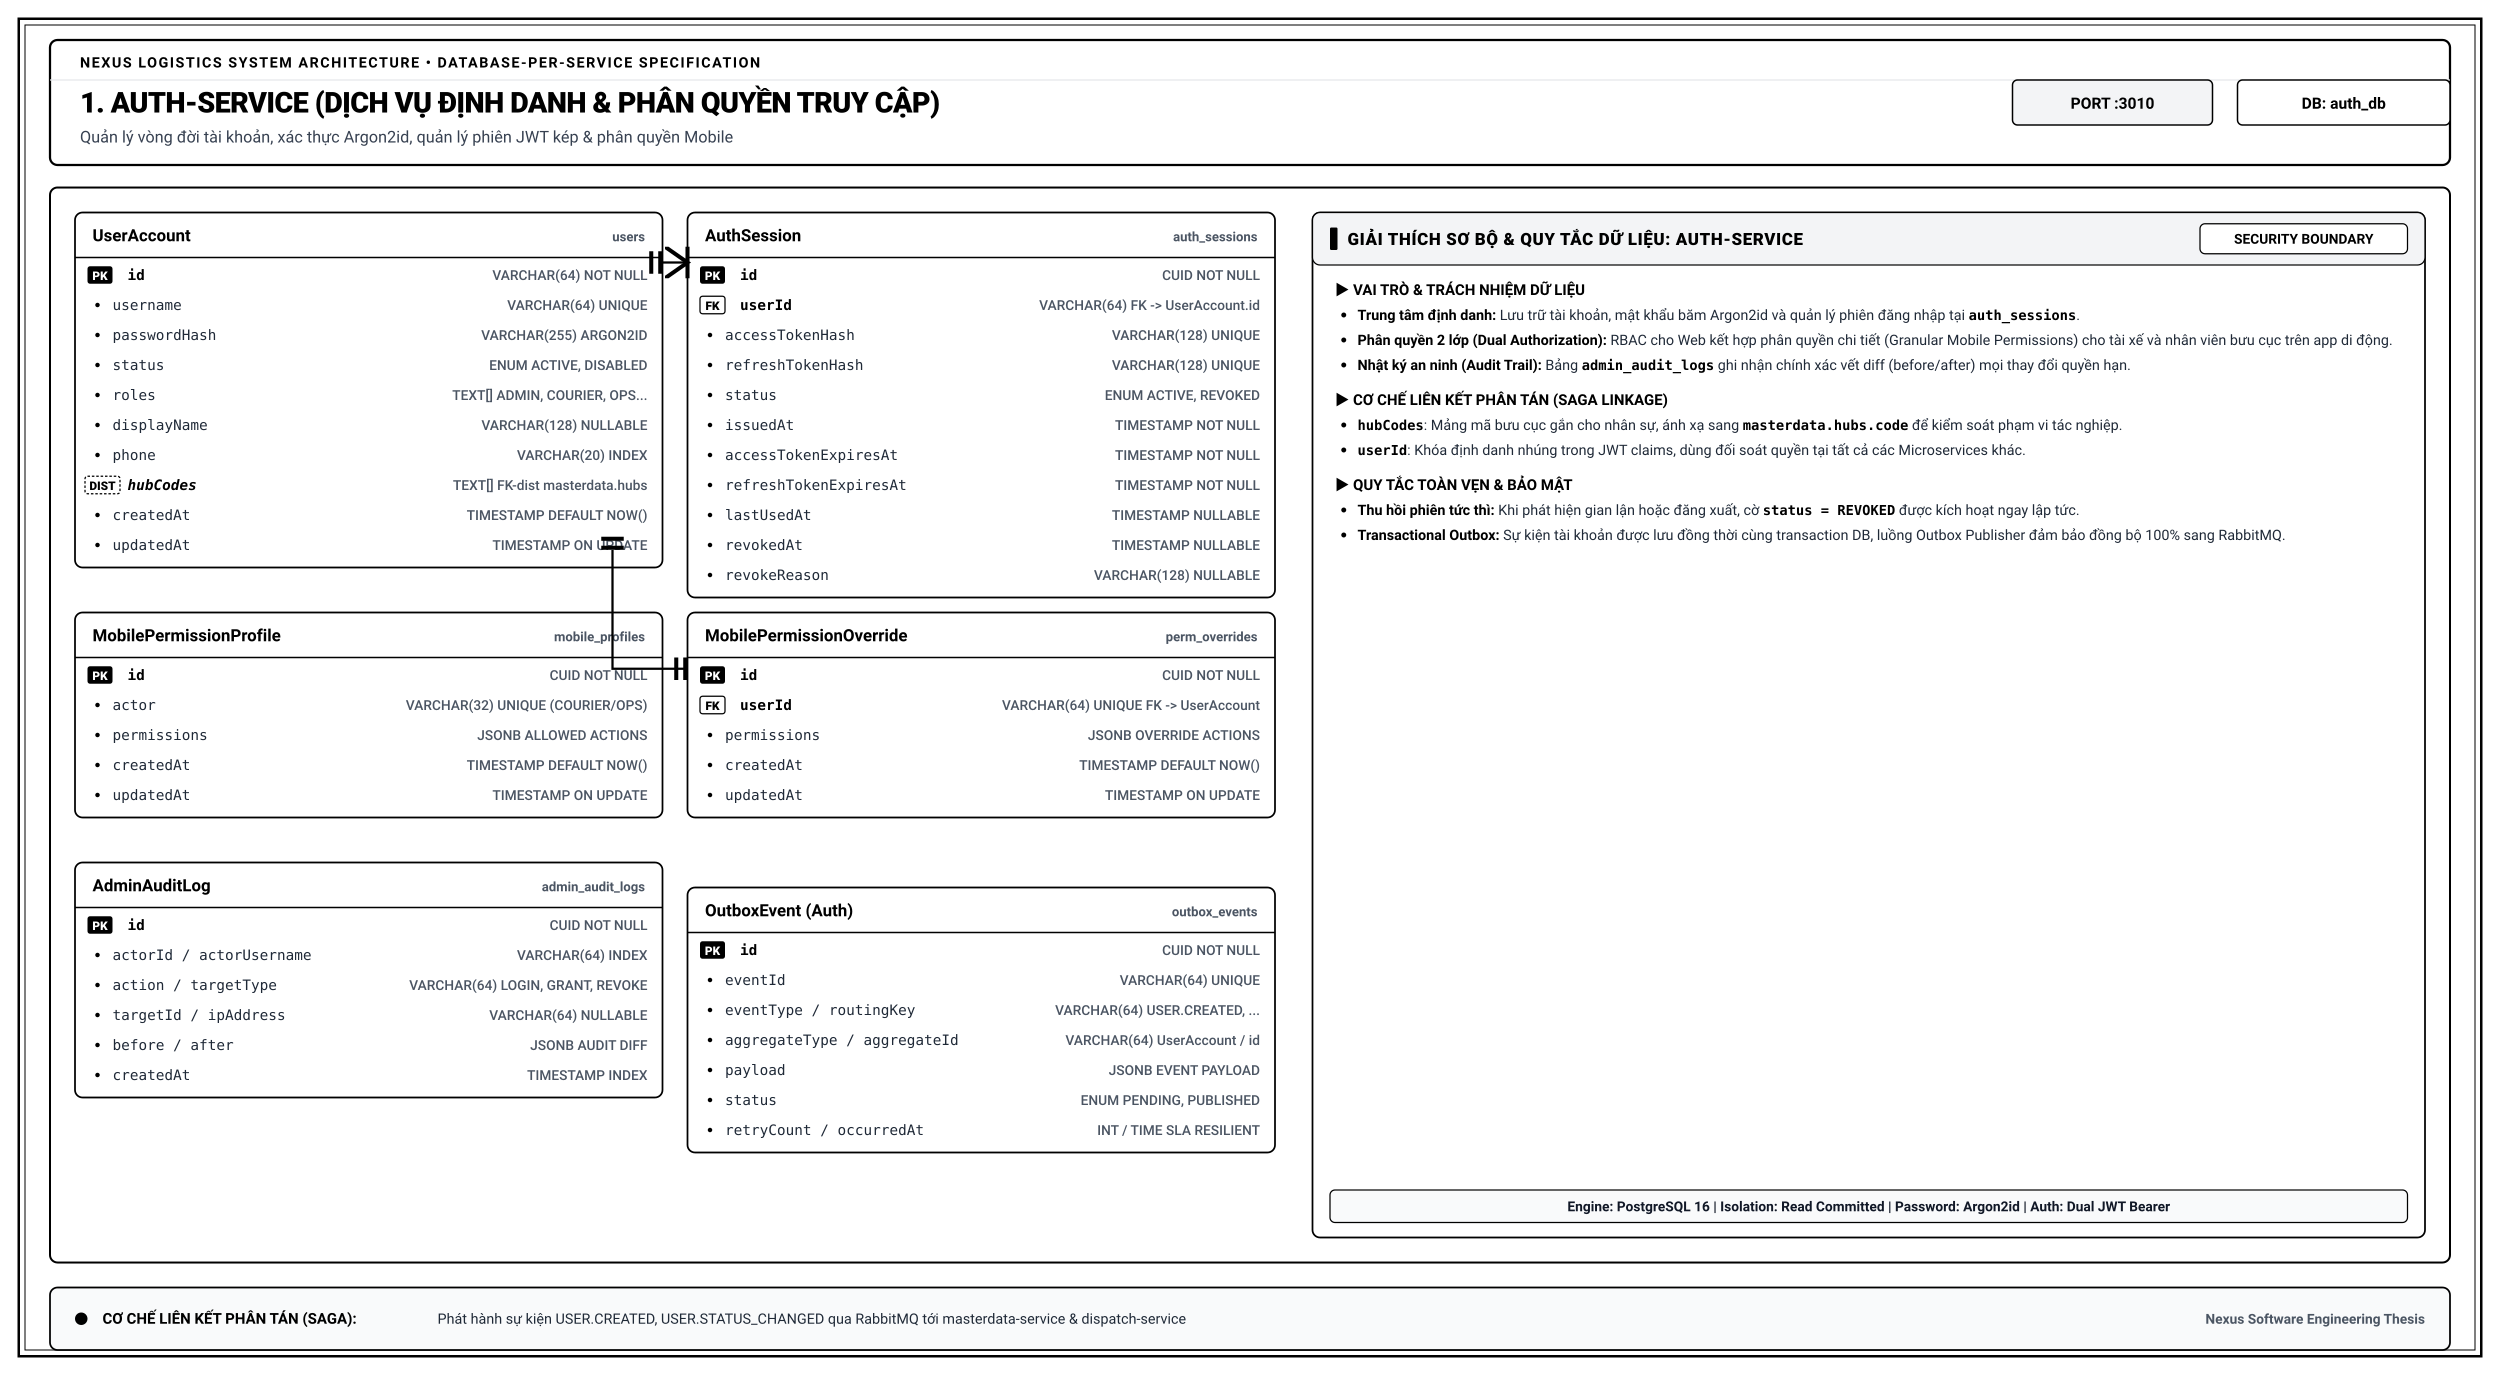
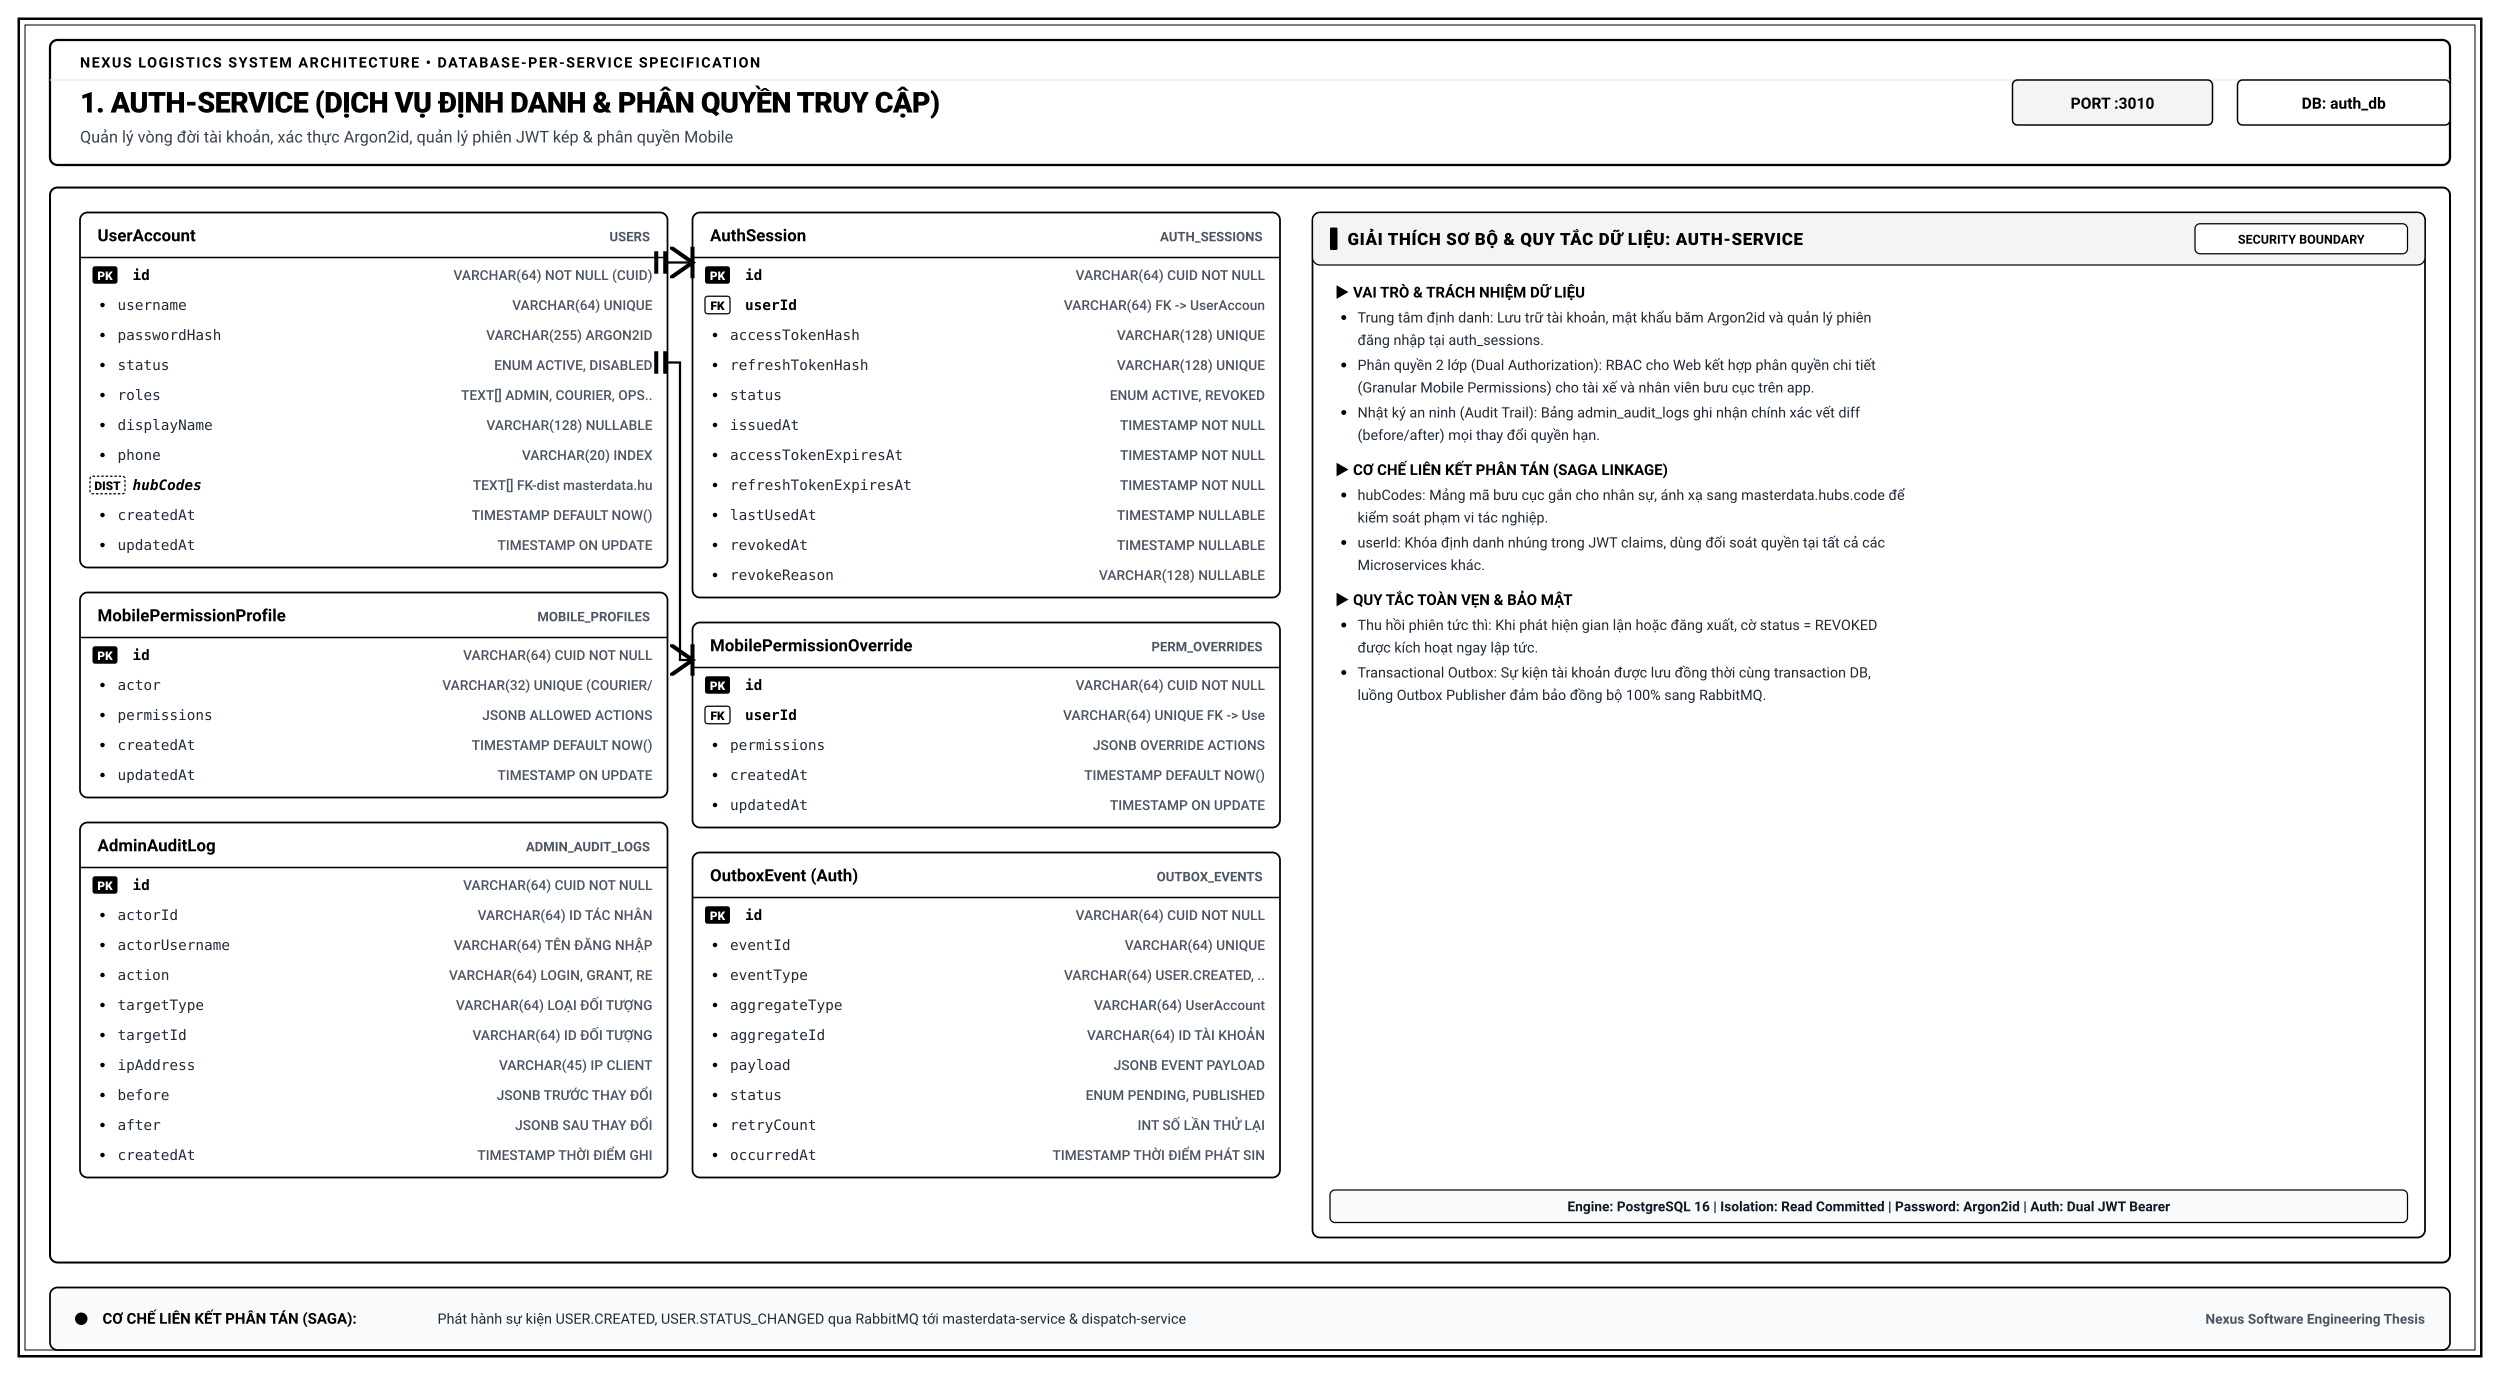
<svg xmlns="http://www.w3.org/2000/svg" viewBox="0 0 2000 1100" width="100%" height="100%" style="background:#FFFFFF;">
  <defs>
    <marker id="crow-many" markerWidth="14" markerHeight="14" refX="10" refY="7" orient="auto">
      <path d="M 0 0 L 10 7 L 0 14 M 10 0 L 10 14" stroke="#000000" stroke-width="1.8" fill="none" />
    </marker>
    <marker id="crow-one" markerWidth="14" markerHeight="14" refX="10" refY="7" orient="auto">
      <line x1="5" y1="2" x2="5" y2="12" stroke="#000000" stroke-width="1.8" />
      <line x1="9" y1="2" x2="9" y2="12" stroke="#000000" stroke-width="1.8" />
    </marker>
    <marker id="arrow-dist" markerWidth="12" markerHeight="12" refX="9" refY="6" orient="auto">
      <path d="M 0 1 L 9 6 L 0 11 z" fill="#000000" />
    </marker>
  </defs>
  <rect width="100%" height="100%" fill="#FFFFFF" />
  <rect x="15" y="15" width="1970" height="1070" fill="none" stroke="#000000" stroke-width="2" />
  <rect x="20" y="20" width="1960" height="1060" fill="none" stroke="#000000" stroke-width="0.8" />
  <style>
    text { font-family: -apple-system, BlinkMacSystemFont, "Segoe UI", Roboto, "Helvetica Neue", Arial, sans-serif; }
    .doc-badge { font-size: 11.5px; font-weight: 700; fill: #000000; letter-spacing: 1.2px; text-transform: uppercase; }
    .doc-title { font-size: 23px; font-weight: 800; fill: #000000; letter-spacing: -0.5px; }
    .doc-subtitle { font-size: 13px; font-weight: 400; fill: #374151; }
    
    .tbl-header { font-size: 13.5px; font-weight: 700; fill: #000000; }
    .tbl-tag { font-size: 10.5px; font-weight: 600; fill: #4B5563; text-transform: uppercase; }
    .tbl-field-pk { font-size: 11.5px; font-weight: 700; fill: #000000; font-family: ui-monospace, Menlo, monospace; }
    .tbl-field-fk { font-size: 11.5px; font-weight: 600; fill: #000000; font-family: ui-monospace, Menlo, monospace; }
    .tbl-field-dist { font-size: 11.5px; font-weight: 600; fill: #000000; font-style: italic; font-family: ui-monospace, Menlo, monospace; }
    .tbl-field-normal { font-size: 11.5px; font-weight: 500; fill: #1F2937; font-family: ui-monospace, Menlo, monospace; }
    .tbl-type { font-size: 11px; font-weight: 500; fill: #4B5563; }

    .badge-pk { font-size: 9.5px; font-weight: 800; fill: #FFFFFF; }
    .badge-fk { font-size: 9.5px; font-weight: 800; fill: #000000; }
    .badge-dist { font-size: 9.5px; font-weight: 800; fill: #000000; }

    .panel-header { font-size: 13.5px; font-weight: 800; fill: #000000; text-transform: uppercase; letter-spacing: 0.5px; }
    .panel-sec-title { font-size: 12px; font-weight: 700; fill: #000000; }
    .panel-body { font-size: 11.5px; font-weight: 400; fill: #1F2937; }
    .panel-bold { font-weight: 700; fill: #000000; }
    .panel-code { font-family: ui-monospace, Menlo, monospace; font-size: 11px; font-weight: 700; fill: #000000; }
  </style>
  <g id="Header" transform="translate(40, 32)">
    <rect width="1920" height="100" rx="6" fill="#FFFFFF" stroke="#000000" stroke-width="1.8" />
    <line x1="0" y1="32" x2="1920" y2="32" stroke="#E5E7EB" stroke-width="1" />
    <text x="24" y="22" class="doc-badge">NEXUS LOGISTICS SYSTEM ARCHITECTURE • DATABASE-PER-SERVICE SPECIFICATION</text>
    <text x="24" y="58" class="doc-title">1. AUTH-SERVICE (DỊCH VỤ ĐỊNH DANH &amp; PHÂN QUYỀN TRUY CẬP)</text>
    <text x="24" y="82" class="doc-subtitle">Quản lý vòng đời tài khoản, xác thực Argon2id, quản lý phiên JWT kép &amp; phân quyền Mobile</text>
    <rect x="1570" y="32" width="160" height="36" rx="4" fill="#F3F4F6" stroke="#000000" stroke-width="1.2" />
    <text x="1650" y="55" font-size="12.5" font-weight="700" fill="#000000" text-anchor="middle">PORT :3010</text>
    <rect x="1750" y="32" width="170" height="36" rx="4" fill="#FFFFFF" stroke="#000000" stroke-width="1.2" />
    <text x="1835" y="55" font-size="12.5" font-weight="700" fill="#000000" text-anchor="middle">DB: auth_db</text>
  </g>
  <g id="ServiceBody" transform="translate(40, 150)">
    <rect width="1920" height="860" rx="6" fill="#FFFFFF" stroke="#000000" stroke-width="1.6" />
-     <g transform="translate(20, 20)">
+     <g transform="translate(24, 20)">
      <rect width="470" height="284" rx="6" fill="#FFFFFF" stroke="#000000" stroke-width="1.4" />
      <line x1="0" y1="36" x2="470" y2="36" stroke="#000000" stroke-width="1.2" />
      <text x="14" y="23" class="tbl-header">UserAccount</text>
-       <text x="456" y="23" class="tbl-tag" text-anchor="end">users</text>
-       <rect x="10" y="43" width="20" height="14" rx="2" fill="#000000" />
-       <text x="20" y="54" class="badge-pk" text-anchor="middle">PK</text>
-       <text x="42" y="54" class="tbl-field-pk">id</text>
-       <text x="458" y="54" class="tbl-type" text-anchor="end">VARCHAR(64) NOT NULL</text>
+       <text x="456" y="23" class="tbl-tag" text-anchor="end">USERS</text>
+       <rect x="10" y="43" width="20" height="14" rx="2" fill="#000000" />
+       <text x="20" y="54" class="badge-pk" text-anchor="middle">PK</text>
+       <text x="42" y="54" class="tbl-field-pk">id</text>
+       <text x="458" y="54" class="tbl-type" text-anchor="end">VARCHAR(64) NOT NULL (CUID)</text>
      <circle cx="18" cy="74" r="1.8" fill="#000000" />
      <text x="30" y="78" class="tbl-field-normal">username</text>
      <text x="458" y="78" class="tbl-type" text-anchor="end">VARCHAR(64) UNIQUE</text>
      <circle cx="18" cy="98" r="1.8" fill="#000000" />
      <text x="30" y="102" class="tbl-field-normal">passwordHash</text>
      <text x="458" y="102" class="tbl-type" text-anchor="end">VARCHAR(255) ARGON2ID</text>
      <circle cx="18" cy="122" r="1.8" fill="#000000" />
      <text x="30" y="126" class="tbl-field-normal">status</text>
      <text x="458" y="126" class="tbl-type" text-anchor="end">ENUM ACTIVE, DISABLED</text>
      <circle cx="18" cy="146" r="1.8" fill="#000000" />
      <text x="30" y="150" class="tbl-field-normal">roles</text>
-       <text x="458" y="150" class="tbl-type" text-anchor="end">TEXT[] ADMIN, COURIER, OPS...</text>
+       <text x="458" y="150" class="tbl-type" text-anchor="end">TEXT[] ADMIN, COURIER, OPS..</text>
      <circle cx="18" cy="170" r="1.8" fill="#000000" />
      <text x="30" y="174" class="tbl-field-normal">displayName</text>
      <text x="458" y="174" class="tbl-type" text-anchor="end">VARCHAR(128) NULLABLE</text>
      <circle cx="18" cy="194" r="1.8" fill="#000000" />
      <text x="30" y="198" class="tbl-field-normal">phone</text>
      <text x="458" y="198" class="tbl-type" text-anchor="end">VARCHAR(20) INDEX</text>
      <rect x="8" y="211" width="28" height="14" rx="2" fill="#FFFFFF" stroke="#000000" stroke-width="1" stroke-dasharray="2 1.5" />
      <text x="22" y="222" class="badge-dist" text-anchor="middle">DIST</text>
      <text x="42" y="222" class="tbl-field-dist">hubCodes</text>
-       <text x="458" y="222" class="tbl-type" text-anchor="end">TEXT[] FK-dist masterdata.hubs</text>
+       <text x="458" y="222" class="tbl-type" text-anchor="end">TEXT[] FK-dist masterdata.hu</text>
      <circle cx="18" cy="242" r="1.8" fill="#000000" />
      <text x="30" y="246" class="tbl-field-normal">createdAt</text>
      <text x="458" y="246" class="tbl-type" text-anchor="end">TIMESTAMP DEFAULT NOW()</text>
      <circle cx="18" cy="266" r="1.8" fill="#000000" />
      <text x="30" y="270" class="tbl-field-normal">updatedAt</text>
      <text x="458" y="270" class="tbl-type" text-anchor="end">TIMESTAMP ON UPDATE</text>
    </g>
-     <g transform="translate(510, 20)">
+     <g transform="translate(514, 20)">
      <rect width="470" height="308" rx="6" fill="#FFFFFF" stroke="#000000" stroke-width="1.4" />
      <line x1="0" y1="36" x2="470" y2="36" stroke="#000000" stroke-width="1.2" />
      <text x="14" y="23" class="tbl-header">AuthSession</text>
-       <text x="456" y="23" class="tbl-tag" text-anchor="end">auth_sessions</text>
-       <rect x="10" y="43" width="20" height="14" rx="2" fill="#000000" />
-       <text x="20" y="54" class="badge-pk" text-anchor="middle">PK</text>
-       <text x="42" y="54" class="tbl-field-pk">id</text>
-       <text x="458" y="54" class="tbl-type" text-anchor="end">CUID NOT NULL</text>
+       <text x="456" y="23" class="tbl-tag" text-anchor="end">AUTH_SESSIONS</text>
+       <rect x="10" y="43" width="20" height="14" rx="2" fill="#000000" />
+       <text x="20" y="54" class="badge-pk" text-anchor="middle">PK</text>
+       <text x="42" y="54" class="tbl-field-pk">id</text>
+       <text x="458" y="54" class="tbl-type" text-anchor="end">VARCHAR(64) CUID NOT NULL</text>
      <rect x="10" y="67" width="20" height="14" rx="2" fill="#FFFFFF" stroke="#000000" stroke-width="1" />
      <text x="20" y="78" class="badge-fk" text-anchor="middle">FK</text>
      <text x="42" y="78" class="tbl-field-fk">userId</text>
-       <text x="458" y="78" class="tbl-type" text-anchor="end">VARCHAR(64) FK -&gt; UserAccount.id</text>
+       <text x="458" y="78" class="tbl-type" text-anchor="end">VARCHAR(64) FK -&gt; UserAccoun</text>
      <circle cx="18" cy="98" r="1.8" fill="#000000" />
      <text x="30" y="102" class="tbl-field-normal">accessTokenHash</text>
      <text x="458" y="102" class="tbl-type" text-anchor="end">VARCHAR(128) UNIQUE</text>
      <circle cx="18" cy="122" r="1.8" fill="#000000" />
      <text x="30" y="126" class="tbl-field-normal">refreshTokenHash</text>
      <text x="458" y="126" class="tbl-type" text-anchor="end">VARCHAR(128) UNIQUE</text>
      <circle cx="18" cy="146" r="1.8" fill="#000000" />
      <text x="30" y="150" class="tbl-field-normal">status</text>
      <text x="458" y="150" class="tbl-type" text-anchor="end">ENUM ACTIVE, REVOKED</text>
      <circle cx="18" cy="170" r="1.8" fill="#000000" />
      <text x="30" y="174" class="tbl-field-normal">issuedAt</text>
      <text x="458" y="174" class="tbl-type" text-anchor="end">TIMESTAMP NOT NULL</text>
      <circle cx="18" cy="194" r="1.8" fill="#000000" />
      <text x="30" y="198" class="tbl-field-normal">accessTokenExpiresAt</text>
      <text x="458" y="198" class="tbl-type" text-anchor="end">TIMESTAMP NOT NULL</text>
      <circle cx="18" cy="218" r="1.8" fill="#000000" />
      <text x="30" y="222" class="tbl-field-normal">refreshTokenExpiresAt</text>
      <text x="458" y="222" class="tbl-type" text-anchor="end">TIMESTAMP NOT NULL</text>
      <circle cx="18" cy="242" r="1.8" fill="#000000" />
      <text x="30" y="246" class="tbl-field-normal">lastUsedAt</text>
      <text x="458" y="246" class="tbl-type" text-anchor="end">TIMESTAMP NULLABLE</text>
      <circle cx="18" cy="266" r="1.8" fill="#000000" />
      <text x="30" y="270" class="tbl-field-normal">revokedAt</text>
      <text x="458" y="270" class="tbl-type" text-anchor="end">TIMESTAMP NULLABLE</text>
      <circle cx="18" cy="290" r="1.8" fill="#000000" />
      <text x="30" y="294" class="tbl-field-normal">revokeReason</text>
      <text x="458" y="294" class="tbl-type" text-anchor="end">VARCHAR(128) NULLABLE</text>
    </g>
-     <g transform="translate(20, 340)">
+     <g transform="translate(24, 324)">
      <rect width="470" height="164" rx="6" fill="#FFFFFF" stroke="#000000" stroke-width="1.4" />
      <line x1="0" y1="36" x2="470" y2="36" stroke="#000000" stroke-width="1.2" />
      <text x="14" y="23" class="tbl-header">MobilePermissionProfile</text>
-       <text x="456" y="23" class="tbl-tag" text-anchor="end">mobile_profiles</text>
-       <rect x="10" y="43" width="20" height="14" rx="2" fill="#000000" />
-       <text x="20" y="54" class="badge-pk" text-anchor="middle">PK</text>
-       <text x="42" y="54" class="tbl-field-pk">id</text>
-       <text x="458" y="54" class="tbl-type" text-anchor="end">CUID NOT NULL</text>
+       <text x="456" y="23" class="tbl-tag" text-anchor="end">MOBILE_PROFILES</text>
+       <rect x="10" y="43" width="20" height="14" rx="2" fill="#000000" />
+       <text x="20" y="54" class="badge-pk" text-anchor="middle">PK</text>
+       <text x="42" y="54" class="tbl-field-pk">id</text>
+       <text x="458" y="54" class="tbl-type" text-anchor="end">VARCHAR(64) CUID NOT NULL</text>
      <circle cx="18" cy="74" r="1.8" fill="#000000" />
      <text x="30" y="78" class="tbl-field-normal">actor</text>
-       <text x="458" y="78" class="tbl-type" text-anchor="end">VARCHAR(32) UNIQUE (COURIER/OPS)</text>
+       <text x="458" y="78" class="tbl-type" text-anchor="end">VARCHAR(32) UNIQUE (COURIER/</text>
      <circle cx="18" cy="98" r="1.8" fill="#000000" />
      <text x="30" y="102" class="tbl-field-normal">permissions</text>
      <text x="458" y="102" class="tbl-type" text-anchor="end">JSONB ALLOWED ACTIONS</text>
      <circle cx="18" cy="122" r="1.8" fill="#000000" />
      <text x="30" y="126" class="tbl-field-normal">createdAt</text>
      <text x="458" y="126" class="tbl-type" text-anchor="end">TIMESTAMP DEFAULT NOW()</text>
      <circle cx="18" cy="146" r="1.8" fill="#000000" />
      <text x="30" y="150" class="tbl-field-normal">updatedAt</text>
      <text x="458" y="150" class="tbl-type" text-anchor="end">TIMESTAMP ON UPDATE</text>
    </g>
-     <g transform="translate(510, 340)">
+     <g transform="translate(514, 348)">
      <rect width="470" height="164" rx="6" fill="#FFFFFF" stroke="#000000" stroke-width="1.4" />
      <line x1="0" y1="36" x2="470" y2="36" stroke="#000000" stroke-width="1.2" />
      <text x="14" y="23" class="tbl-header">MobilePermissionOverride</text>
-       <text x="456" y="23" class="tbl-tag" text-anchor="end">perm_overrides</text>
-       <rect x="10" y="43" width="20" height="14" rx="2" fill="#000000" />
-       <text x="20" y="54" class="badge-pk" text-anchor="middle">PK</text>
-       <text x="42" y="54" class="tbl-field-pk">id</text>
-       <text x="458" y="54" class="tbl-type" text-anchor="end">CUID NOT NULL</text>
+       <text x="456" y="23" class="tbl-tag" text-anchor="end">PERM_OVERRIDES</text>
+       <rect x="10" y="43" width="20" height="14" rx="2" fill="#000000" />
+       <text x="20" y="54" class="badge-pk" text-anchor="middle">PK</text>
+       <text x="42" y="54" class="tbl-field-pk">id</text>
+       <text x="458" y="54" class="tbl-type" text-anchor="end">VARCHAR(64) CUID NOT NULL</text>
      <rect x="10" y="67" width="20" height="14" rx="2" fill="#FFFFFF" stroke="#000000" stroke-width="1" />
      <text x="20" y="78" class="badge-fk" text-anchor="middle">FK</text>
      <text x="42" y="78" class="tbl-field-fk">userId</text>
-       <text x="458" y="78" class="tbl-type" text-anchor="end">VARCHAR(64) UNIQUE FK -&gt; UserAccount</text>
+       <text x="458" y="78" class="tbl-type" text-anchor="end">VARCHAR(64) UNIQUE FK -&gt; Use</text>
      <circle cx="18" cy="98" r="1.8" fill="#000000" />
      <text x="30" y="102" class="tbl-field-normal">permissions</text>
      <text x="458" y="102" class="tbl-type" text-anchor="end">JSONB OVERRIDE ACTIONS</text>
      <circle cx="18" cy="122" r="1.8" fill="#000000" />
      <text x="30" y="126" class="tbl-field-normal">createdAt</text>
      <text x="458" y="126" class="tbl-type" text-anchor="end">TIMESTAMP DEFAULT NOW()</text>
      <circle cx="18" cy="146" r="1.8" fill="#000000" />
      <text x="30" y="150" class="tbl-field-normal">updatedAt</text>
      <text x="458" y="150" class="tbl-type" text-anchor="end">TIMESTAMP ON UPDATE</text>
    </g>
-     <g transform="translate(20, 540)">
-       <rect width="470" height="188" rx="6" fill="#FFFFFF" stroke="#000000" stroke-width="1.4" />
+     <g transform="translate(24, 508)">
+       <rect width="470" height="284" rx="6" fill="#FFFFFF" stroke="#000000" stroke-width="1.4" />
      <line x1="0" y1="36" x2="470" y2="36" stroke="#000000" stroke-width="1.2" />
      <text x="14" y="23" class="tbl-header">AdminAuditLog</text>
-       <text x="456" y="23" class="tbl-tag" text-anchor="end">admin_audit_logs</text>
-       <rect x="10" y="43" width="20" height="14" rx="2" fill="#000000" />
-       <text x="20" y="54" class="badge-pk" text-anchor="middle">PK</text>
-       <text x="42" y="54" class="tbl-field-pk">id</text>
-       <text x="458" y="54" class="tbl-type" text-anchor="end">CUID NOT NULL</text>
-       <circle cx="18" cy="74" r="1.8" fill="#000000" />
-       <text x="30" y="78" class="tbl-field-normal">actorId / actorUsername</text>
-       <text x="458" y="78" class="tbl-type" text-anchor="end">VARCHAR(64) INDEX</text>
-       <circle cx="18" cy="98" r="1.8" fill="#000000" />
-       <text x="30" y="102" class="tbl-field-normal">action / targetType</text>
-       <text x="458" y="102" class="tbl-type" text-anchor="end">VARCHAR(64) LOGIN, GRANT, REVOKE</text>
-       <circle cx="18" cy="122" r="1.8" fill="#000000" />
-       <text x="30" y="126" class="tbl-field-normal">targetId / ipAddress</text>
-       <text x="458" y="126" class="tbl-type" text-anchor="end">VARCHAR(64) NULLABLE</text>
-       <circle cx="18" cy="146" r="1.8" fill="#000000" />
-       <text x="30" y="150" class="tbl-field-normal">before / after</text>
-       <text x="458" y="150" class="tbl-type" text-anchor="end">JSONB AUDIT DIFF</text>
-       <circle cx="18" cy="170" r="1.8" fill="#000000" />
-       <text x="30" y="174" class="tbl-field-normal">createdAt</text>
-       <text x="458" y="174" class="tbl-type" text-anchor="end">TIMESTAMP INDEX</text>
-     </g>
-     <g transform="translate(510, 560)">
-       <rect width="470" height="212" rx="6" fill="#FFFFFF" stroke="#000000" stroke-width="1.4" />
+       <text x="456" y="23" class="tbl-tag" text-anchor="end">ADMIN_AUDIT_LOGS</text>
+       <rect x="10" y="43" width="20" height="14" rx="2" fill="#000000" />
+       <text x="20" y="54" class="badge-pk" text-anchor="middle">PK</text>
+       <text x="42" y="54" class="tbl-field-pk">id</text>
+       <text x="458" y="54" class="tbl-type" text-anchor="end">VARCHAR(64) CUID NOT NULL</text>
+       <circle cx="18" cy="74" r="1.8" fill="#000000" />
+       <text x="30" y="78" class="tbl-field-normal">actorId</text>
+       <text x="458" y="78" class="tbl-type" text-anchor="end">VARCHAR(64) ID TÁC NHÂN</text>
+       <circle cx="18" cy="98" r="1.8" fill="#000000" />
+       <text x="30" y="102" class="tbl-field-normal">actorUsername</text>
+       <text x="458" y="102" class="tbl-type" text-anchor="end">VARCHAR(64) TÊN ĐĂNG NHẬP</text>
+       <circle cx="18" cy="122" r="1.8" fill="#000000" />
+       <text x="30" y="126" class="tbl-field-normal">action</text>
+       <text x="458" y="126" class="tbl-type" text-anchor="end">VARCHAR(64) LOGIN, GRANT, RE</text>
+       <circle cx="18" cy="146" r="1.8" fill="#000000" />
+       <text x="30" y="150" class="tbl-field-normal">targetType</text>
+       <text x="458" y="150" class="tbl-type" text-anchor="end">VARCHAR(64) LOẠI ĐỐI TƯỢNG</text>
+       <circle cx="18" cy="170" r="1.8" fill="#000000" />
+       <text x="30" y="174" class="tbl-field-normal">targetId</text>
+       <text x="458" y="174" class="tbl-type" text-anchor="end">VARCHAR(64) ID ĐỐI TƯỢNG</text>
+       <circle cx="18" cy="194" r="1.8" fill="#000000" />
+       <text x="30" y="198" class="tbl-field-normal">ipAddress</text>
+       <text x="458" y="198" class="tbl-type" text-anchor="end">VARCHAR(45) IP CLIENT</text>
+       <circle cx="18" cy="218" r="1.8" fill="#000000" />
+       <text x="30" y="222" class="tbl-field-normal">before</text>
+       <text x="458" y="222" class="tbl-type" text-anchor="end">JSONB TRƯỚC THAY ĐỔI</text>
+       <circle cx="18" cy="242" r="1.8" fill="#000000" />
+       <text x="30" y="246" class="tbl-field-normal">after</text>
+       <text x="458" y="246" class="tbl-type" text-anchor="end">JSONB SAU THAY ĐỔI</text>
+       <circle cx="18" cy="266" r="1.8" fill="#000000" />
+       <text x="30" y="270" class="tbl-field-normal">createdAt</text>
+       <text x="458" y="270" class="tbl-type" text-anchor="end">TIMESTAMP THỜI ĐIỂM GHI</text>
+     </g>
+     <g transform="translate(514, 532)">
+       <rect width="470" height="260" rx="6" fill="#FFFFFF" stroke="#000000" stroke-width="1.4" />
      <line x1="0" y1="36" x2="470" y2="36" stroke="#000000" stroke-width="1.2" />
      <text x="14" y="23" class="tbl-header">OutboxEvent (Auth)</text>
-       <text x="456" y="23" class="tbl-tag" text-anchor="end">outbox_events</text>
-       <rect x="10" y="43" width="20" height="14" rx="2" fill="#000000" />
-       <text x="20" y="54" class="badge-pk" text-anchor="middle">PK</text>
-       <text x="42" y="54" class="tbl-field-pk">id</text>
-       <text x="458" y="54" class="tbl-type" text-anchor="end">CUID NOT NULL</text>
+       <text x="456" y="23" class="tbl-tag" text-anchor="end">OUTBOX_EVENTS</text>
+       <rect x="10" y="43" width="20" height="14" rx="2" fill="#000000" />
+       <text x="20" y="54" class="badge-pk" text-anchor="middle">PK</text>
+       <text x="42" y="54" class="tbl-field-pk">id</text>
+       <text x="458" y="54" class="tbl-type" text-anchor="end">VARCHAR(64) CUID NOT NULL</text>
      <circle cx="18" cy="74" r="1.8" fill="#000000" />
      <text x="30" y="78" class="tbl-field-normal">eventId</text>
      <text x="458" y="78" class="tbl-type" text-anchor="end">VARCHAR(64) UNIQUE</text>
      <circle cx="18" cy="98" r="1.8" fill="#000000" />
-       <text x="30" y="102" class="tbl-field-normal">eventType / routingKey</text>
-       <text x="458" y="102" class="tbl-type" text-anchor="end">VARCHAR(64) USER.CREATED, ...</text>
-       <circle cx="18" cy="122" r="1.8" fill="#000000" />
-       <text x="30" y="126" class="tbl-field-normal">aggregateType / aggregateId</text>
-       <text x="458" y="126" class="tbl-type" text-anchor="end">VARCHAR(64) UserAccount / id</text>
-       <circle cx="18" cy="146" r="1.8" fill="#000000" />
-       <text x="30" y="150" class="tbl-field-normal">payload</text>
-       <text x="458" y="150" class="tbl-type" text-anchor="end">JSONB EVENT PAYLOAD</text>
-       <circle cx="18" cy="170" r="1.8" fill="#000000" />
-       <text x="30" y="174" class="tbl-field-normal">status</text>
-       <text x="458" y="174" class="tbl-type" text-anchor="end">ENUM PENDING, PUBLISHED</text>
-       <circle cx="18" cy="194" r="1.8" fill="#000000" />
-       <text x="30" y="198" class="tbl-field-normal">retryCount / occurredAt</text>
-       <text x="458" y="198" class="tbl-type" text-anchor="end">INT / TIME SLA RESILIENT</text>
-     </g>
-     <path d="M 490 60 L 510 60" stroke="#000000" stroke-width="1.8" fill="none" marker-start="url(#crow-one)" marker-end="url(#crow-many)" />
-     <path d="M 450 290 L 450 385 L 510 385" stroke="#000000" stroke-width="1.8" fill="none" marker-start="url(#crow-one)" marker-end="url(#crow-one)" />
+       <text x="30" y="102" class="tbl-field-normal">eventType</text>
+       <text x="458" y="102" class="tbl-type" text-anchor="end">VARCHAR(64) USER.CREATED, ..</text>
+       <circle cx="18" cy="122" r="1.8" fill="#000000" />
+       <text x="30" y="126" class="tbl-field-normal">aggregateType</text>
+       <text x="458" y="126" class="tbl-type" text-anchor="end">VARCHAR(64) UserAccount</text>
+       <circle cx="18" cy="146" r="1.8" fill="#000000" />
+       <text x="30" y="150" class="tbl-field-normal">aggregateId</text>
+       <text x="458" y="150" class="tbl-type" text-anchor="end">VARCHAR(64) ID TÀI KHOẢN</text>
+       <circle cx="18" cy="170" r="1.8" fill="#000000" />
+       <text x="30" y="174" class="tbl-field-normal">payload</text>
+       <text x="458" y="174" class="tbl-type" text-anchor="end">JSONB EVENT PAYLOAD</text>
+       <circle cx="18" cy="194" r="1.8" fill="#000000" />
+       <text x="30" y="198" class="tbl-field-normal">status</text>
+       <text x="458" y="198" class="tbl-type" text-anchor="end">ENUM PENDING, PUBLISHED</text>
+       <circle cx="18" cy="218" r="1.8" fill="#000000" />
+       <text x="30" y="222" class="tbl-field-normal">retryCount</text>
+       <text x="458" y="222" class="tbl-type" text-anchor="end">INT SỐ LẦN THỬ LẠI</text>
+       <circle cx="18" cy="242" r="1.8" fill="#000000" />
+       <text x="30" y="246" class="tbl-field-normal">occurredAt</text>
+       <text x="458" y="246" class="tbl-type" text-anchor="end">TIMESTAMP THỜI ĐIỂM PHÁT SIN</text>
+     </g>
+     <path d="M 494 60 L 514 60" stroke="#000000" stroke-width="1.8" fill="none" marker-start="url(#crow-one)" marker-end="url(#crow-many)" />
+     <path d="M 494 140 L 504 140 L 504 378 L 514 378" stroke="#000000" stroke-width="1.8" fill="none" marker-start="url(#crow-one)" marker-end="url(#crow-many)" />
    <g transform="translate(1010, 20)">
      <rect width="890" height="820" rx="6" fill="#FFFFFF" stroke="#000000" stroke-width="1.4" />
      <rect x="0" y="0" width="890" height="42" rx="6" fill="#F3F4F6" stroke="#000000" stroke-width="1" />
      <rect x="14" y="12" width="6" height="18" rx="1" fill="#000000" />
      <text x="28" y="26" class="panel-header">GIẢI THÍCH SƠ BỘ &amp; QUY TẮC DỮ LIỆU: AUTH-SERVICE</text>
-       <rect x="710" y="9" width="166" height="24" rx="4" fill="#FFFFFF" stroke="#000000" stroke-width="1" />
-       <text x="793" y="25" font-size="11" font-weight="700" fill="#000000" text-anchor="middle">SECURITY BOUNDARY</text>
-       <text x="18" y="66" class="panel-sec-title">▶ VAI TRÒ &amp; TRÁCH NHIỆM DỮ LIỆU</text>
-       <circle cx="25" cy="82" r="2" fill="#000000" />
-       <text x="36" y="86" class="panel-body">
-         <tspan class="panel-bold">Trung tâm định danh:</tspan> Lưu trữ tài khoản, mật khẩu băm Argon2id và quản lý phiên đăng nhập tại <tspan class="panel-code">auth_sessions</tspan>.</text>
-       <circle cx="25" cy="102" r="2" fill="#000000" />
-       <text x="36" y="106" class="panel-body">
-         <tspan class="panel-bold">Phân quyền 2 lớp (Dual Authorization):</tspan> RBAC cho Web kết hợp phân quyền chi tiết (Granular Mobile Permissions) cho tài xế và nhân viên bưu cục trên app di động.</text>
+       <rect x="706" y="9" width="170" height="24" rx="4" fill="#FFFFFF" stroke="#000000" stroke-width="1" />
+       <text x="791.0" y="25" font-size="10" font-weight="700" fill="#000000" text-anchor="middle">SECURITY BOUNDARY</text>
+       <text x="18" y="68" class="panel-sec-title">▶ VAI TRÒ &amp; TRÁCH NHIỆM DỮ LIỆU</text>
+       <circle cx="25" cy="84" r="2" fill="#000000" />
+       <text x="36" y="88" class="panel-body">Trung tâm định danh: Lưu trữ tài khoản, mật khẩu băm Argon2id và quản lý phiên</text>
+       <text x="36" y="106" class="panel-body">đăng nhập tại auth_sessions.</text>
      <circle cx="25" cy="122" r="2" fill="#000000" />
-       <text x="36" y="126" class="panel-body">
-         <tspan class="panel-bold">Nhật ký an ninh (Audit Trail):</tspan> Bảng <tspan class="panel-code">admin_audit_logs</tspan> ghi nhận chính xác vết diff (before/after) mọi thay đổi quyền hạn.</text>
-       <text x="18" y="154" class="panel-sec-title">▶ CƠ CHẾ LIÊN KẾT PHÂN TÁN (SAGA LINKAGE)</text>
-       <circle cx="25" cy="170" r="2" fill="#000000" />
-       <text x="36" y="174" class="panel-body">
-         <tspan class="panel-code">hubCodes</tspan>: Mảng mã bưu cục gắn cho nhân sự, ánh xạ sang <tspan class="panel-code">masterdata.hubs.code</tspan> để kiểm soát phạm vi tác nghiệp.</text>
-       <circle cx="25" cy="190" r="2" fill="#000000" />
-       <text x="36" y="194" class="panel-body">
-         <tspan class="panel-code">userId</tspan>: Khóa định danh nhúng trong JWT claims, dùng đối soát quyền tại tất cả các Microservices khác.</text>
-       <text x="18" y="222" class="panel-sec-title">▶ QUY TẮC TOÀN VẸN &amp; BẢO MẬT</text>
-       <circle cx="25" cy="238" r="2" fill="#000000" />
-       <text x="36" y="242" class="panel-body">
-         <tspan class="panel-bold">Thu hồi phiên tức thì:</tspan> Khi phát hiện gian lận hoặc đăng xuất, cờ <tspan class="panel-code">status = REVOKED</tspan> được kích hoạt ngay lập tức.</text>
-       <circle cx="25" cy="258" r="2" fill="#000000" />
-       <text x="36" y="262" class="panel-body">
-         <tspan class="panel-bold">Transactional Outbox:</tspan> Sự kiện tài khoản được lưu đồng thời cùng transaction DB, luồng Outbox Publisher đảm bảo đồng bộ 100% sang RabbitMQ.</text>
+       <text x="36" y="126" class="panel-body">Phân quyền 2 lớp (Dual Authorization): RBAC cho Web kết hợp phân quyền chi tiết</text>
+       <text x="36" y="144" class="panel-body">(Granular Mobile Permissions) cho tài xế và nhân viên bưu cục trên app.</text>
+       <circle cx="25" cy="160" r="2" fill="#000000" />
+       <text x="36" y="164" class="panel-body">Nhật ký an ninh (Audit Trail): Bảng admin_audit_logs ghi nhận chính xác vết diff</text>
+       <text x="36" y="182" class="panel-body">(before/after) mọi thay đổi quyền hạn.</text>
+       <text x="18" y="210" class="panel-sec-title">▶ CƠ CHẾ LIÊN KẾT PHÂN TÁN (SAGA LINKAGE)</text>
+       <circle cx="25" cy="226" r="2" fill="#000000" />
+       <text x="36" y="230" class="panel-body">hubCodes: Mảng mã bưu cục gắn cho nhân sự, ánh xạ sang masterdata.hubs.code để</text>
+       <text x="36" y="248" class="panel-body">kiểm soát phạm vi tác nghiệp.</text>
+       <circle cx="25" cy="264" r="2" fill="#000000" />
+       <text x="36" y="268" class="panel-body">userId: Khóa định danh nhúng trong JWT claims, dùng đối soát quyền tại tất cả các</text>
+       <text x="36" y="286" class="panel-body">Microservices khác.</text>
+       <text x="18" y="314" class="panel-sec-title">▶ QUY TẮC TOÀN VẸN &amp; BẢO MẬT</text>
+       <circle cx="25" cy="330" r="2" fill="#000000" />
+       <text x="36" y="334" class="panel-body">Thu hồi phiên tức thì: Khi phát hiện gian lận hoặc đăng xuất, cờ status = REVOKED</text>
+       <text x="36" y="352" class="panel-body">được kích hoạt ngay lập tức.</text>
+       <circle cx="25" cy="368" r="2" fill="#000000" />
+       <text x="36" y="372" class="panel-body">Transactional Outbox: Sự kiện tài khoản được lưu đồng thời cùng transaction DB,</text>
+       <text x="36" y="390" class="panel-body">luồng Outbox Publisher đảm bảo đồng bộ 100% sang RabbitMQ.</text>
      <rect x="14" y="782" width="862" height="26" rx="4" fill="#F9FAFB" stroke="#000000" stroke-width="1" />
      <text x="445.0" y="799" font-size="11" font-weight="600" fill="#111827" text-anchor="middle">Engine: PostgreSQL 16 | Isolation: Read Committed | Password: Argon2id | Auth: Dual JWT Bearer</text>
    </g>
  </g>
  <g id="FooterSaga" transform="translate(40, 1030)">
    <rect width="1920" height="50" rx="6" fill="#F9FAFB" stroke="#000000" stroke-width="1.4" />
    <circle cx="25" cy="25" r="5" fill="#000000" />
    <text x="42" y="29" font-size="12" font-weight="700" fill="#000000">CƠ CHẾ LIÊN KẾT PHÂN TÁN (SAGA):</text>
    <text x="310" y="29" font-size="11.5" fill="#1F2937">Phát hành sự kiện USER.CREATED, USER.STATUS_CHANGED qua RabbitMQ tới masterdata-service &amp; dispatch-service</text>
    <text x="1900" y="29" font-size="11" font-weight="600" fill="#4B5563" text-anchor="end">Nexus Software Engineering Thesis</text>
  </g>
</svg>
